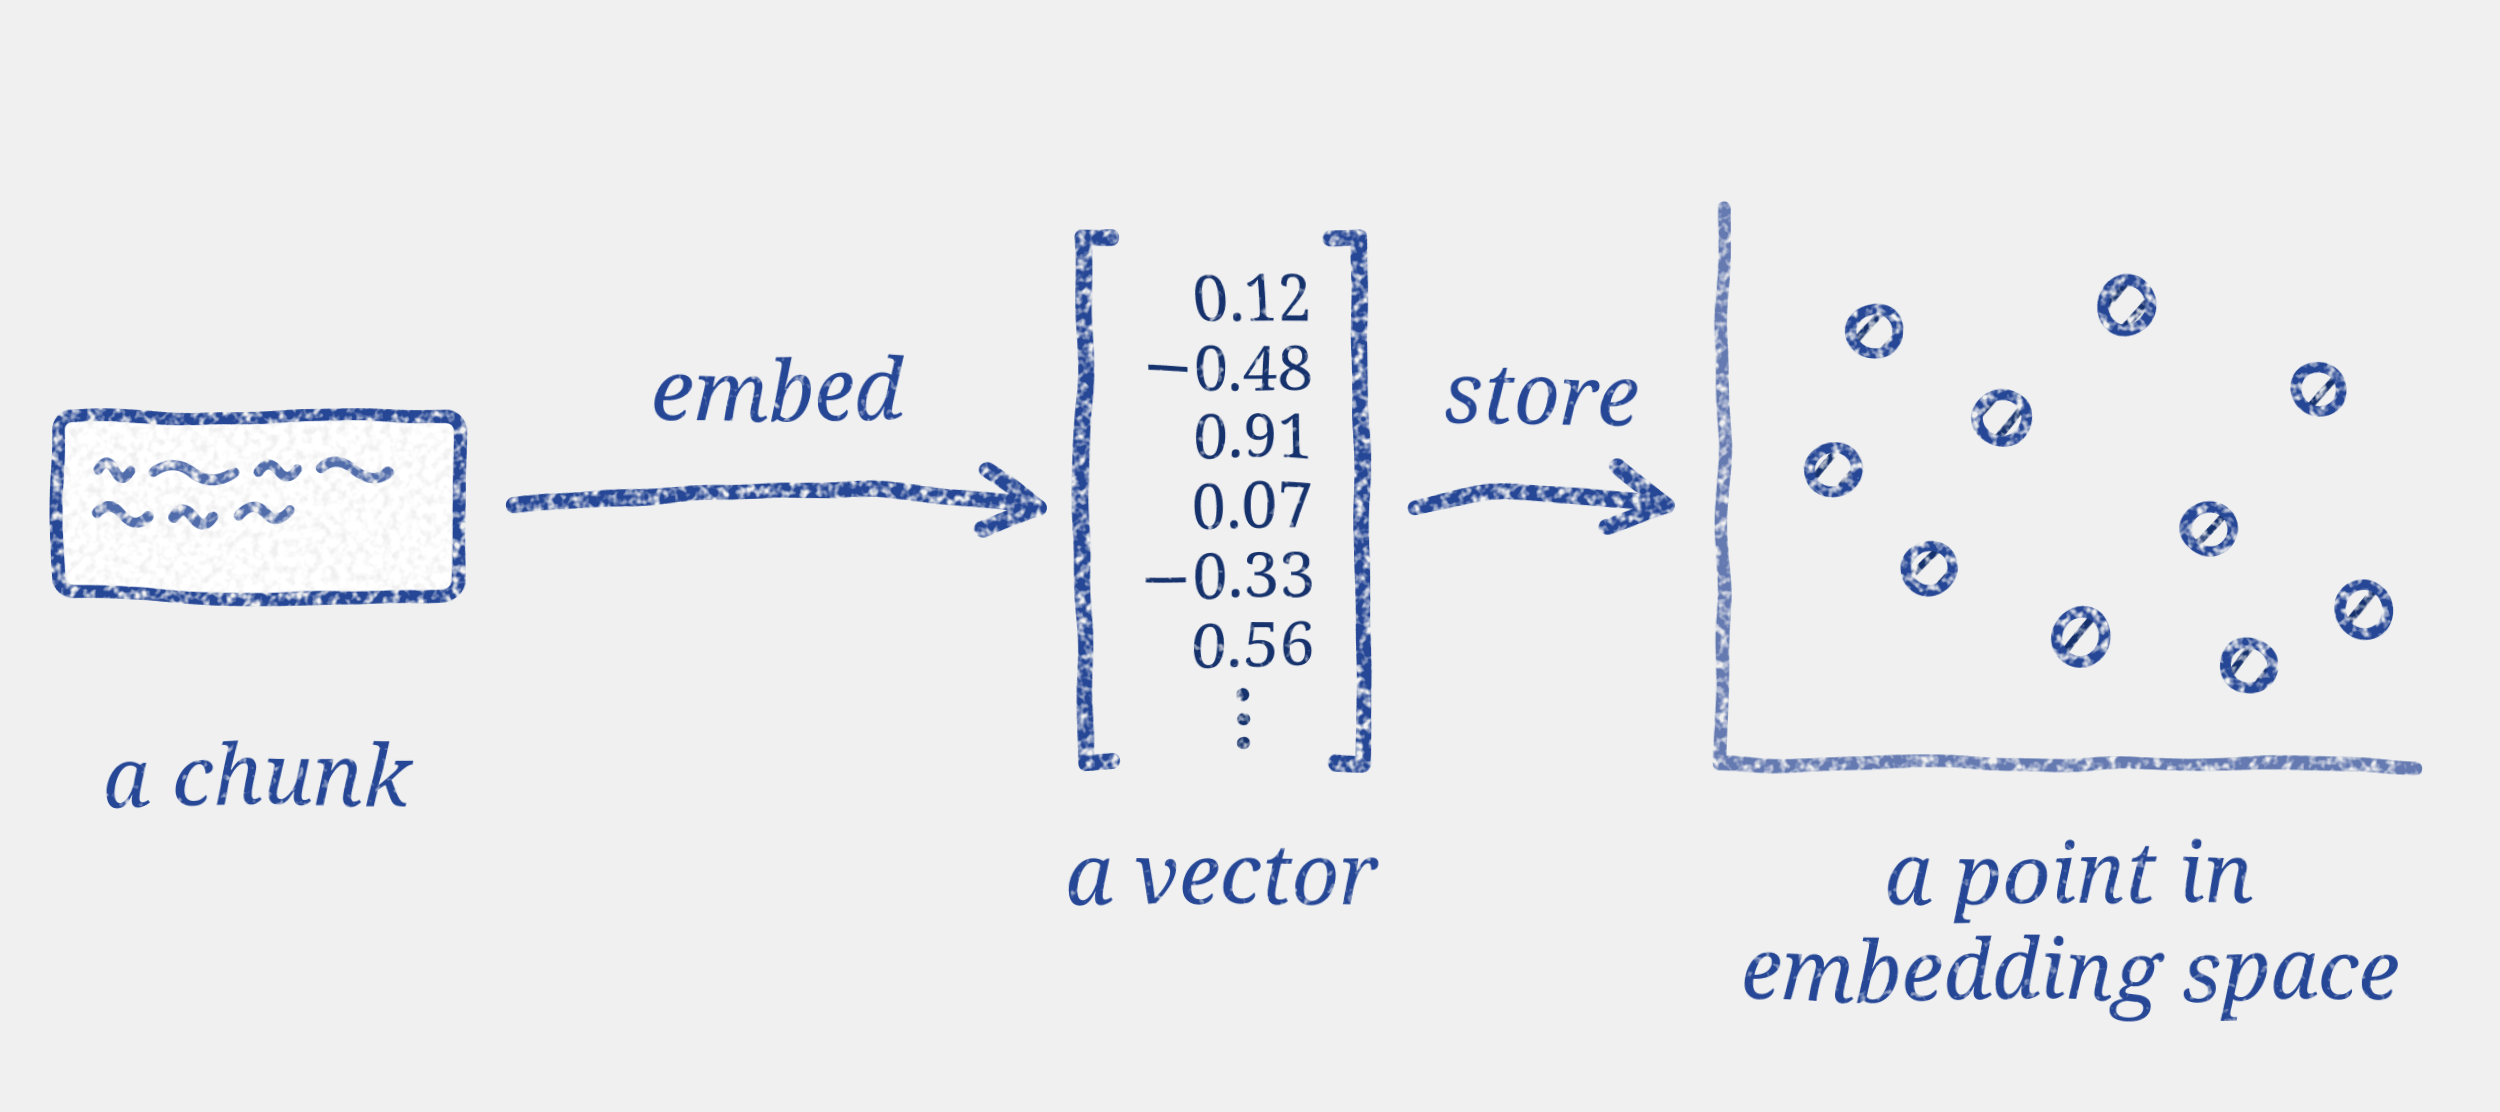
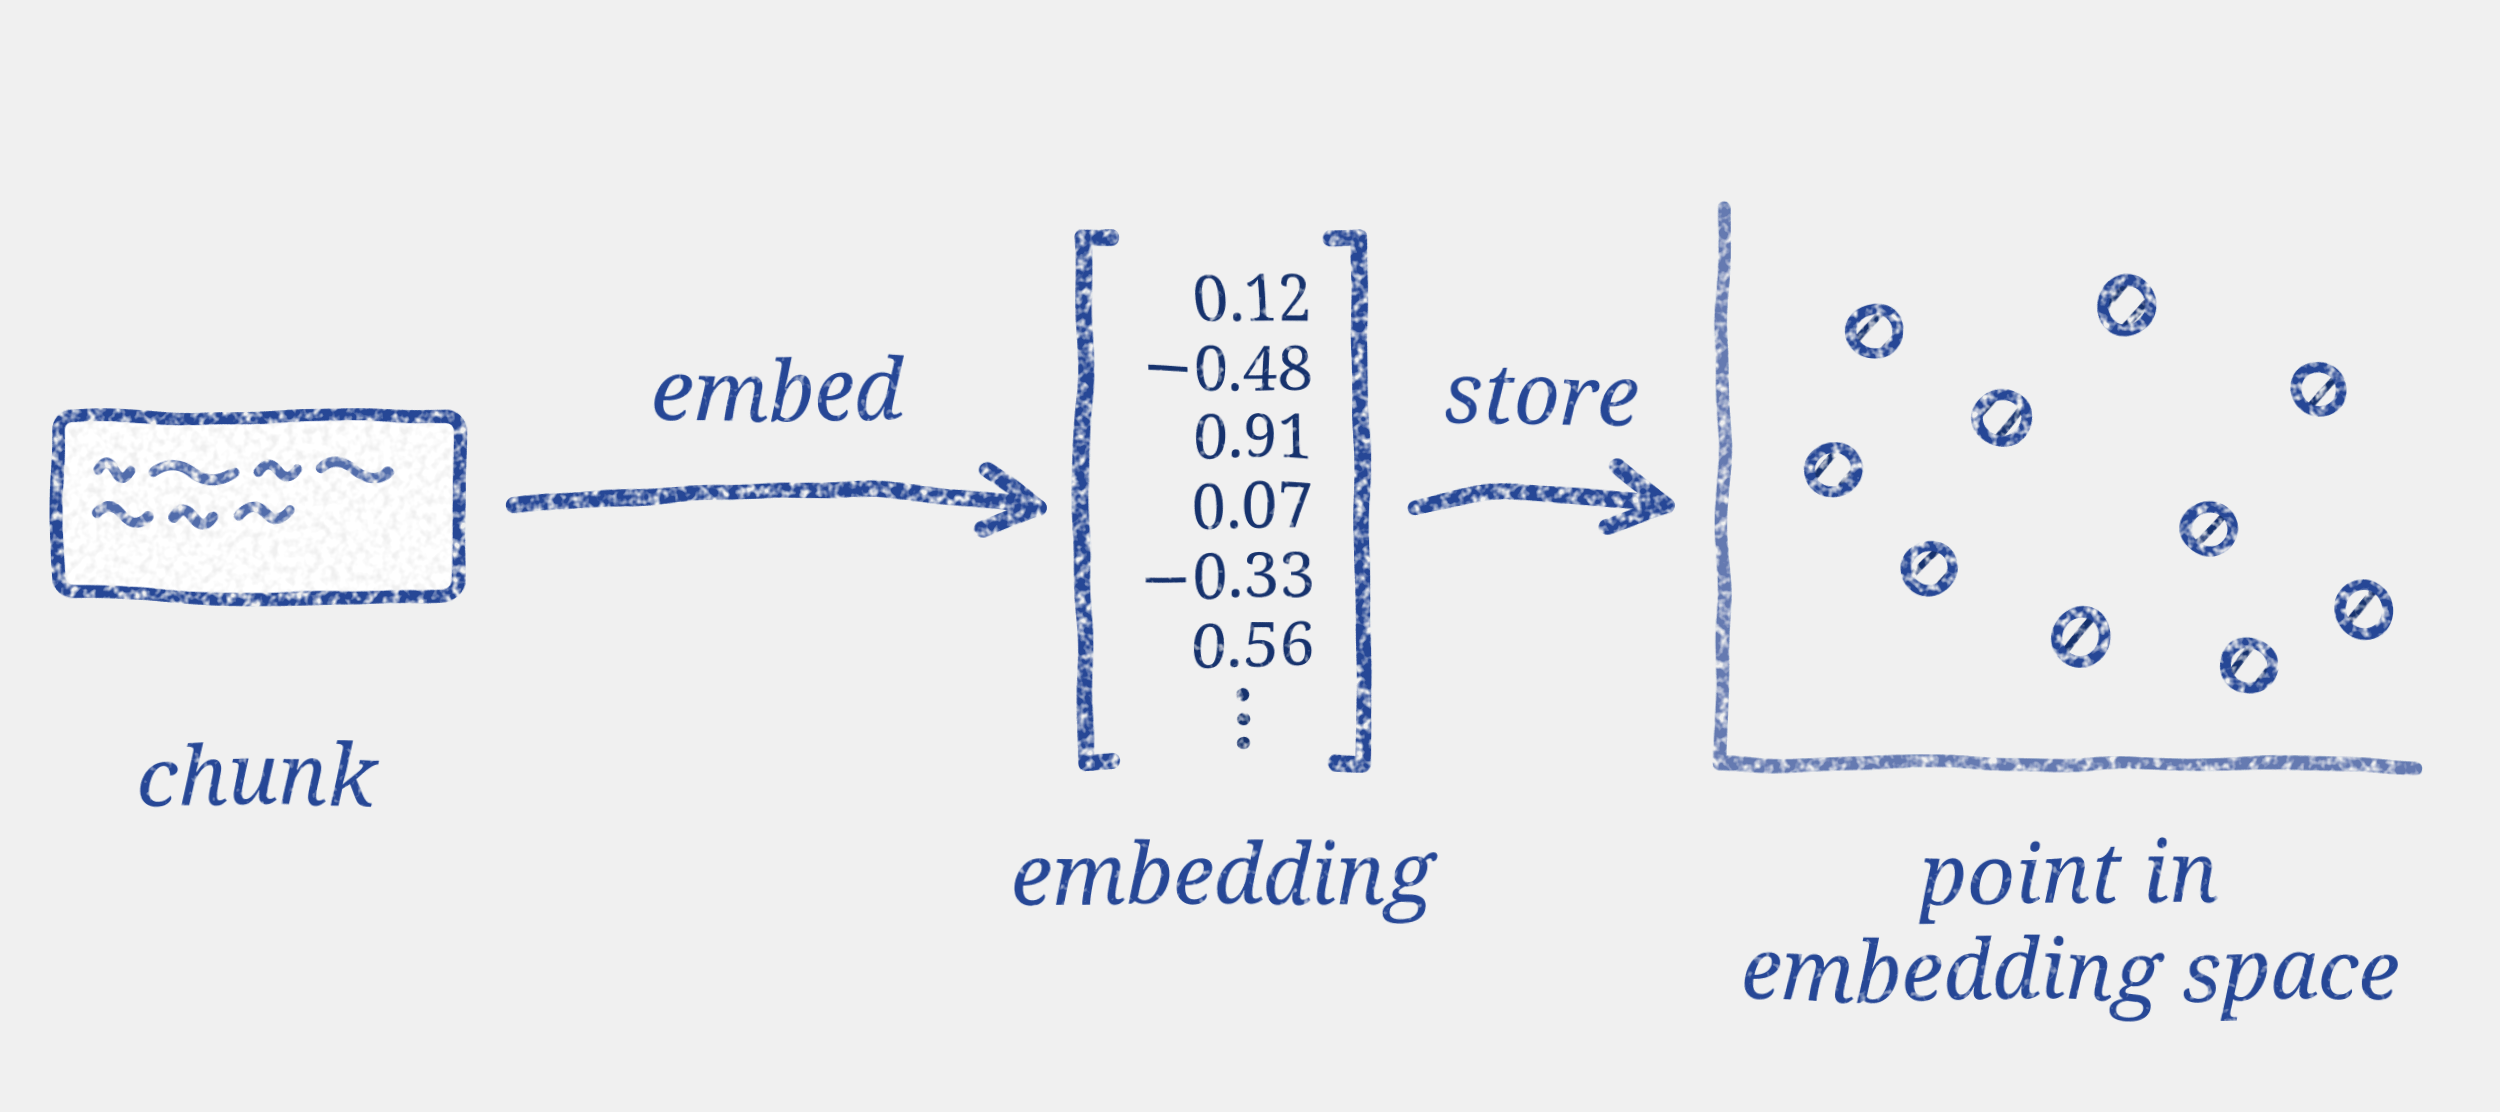
<svg xmlns="http://www.w3.org/2000/svg" viewBox="0 0 360 160" role="img" aria-label="Flow: an embedding model embeds a chunk as a vector, stored as a point in embedding space">
  <style>.ink path, .ink rect, .ink ellipse, .ink polygon, .ink circle { vector-effect: non-scaling-stroke; } .lines text { display: none; } .words :not(g):not(text) { display: none; }</style>
  <defs>
    <filter id="crayon" x="-5%" y="-5%" width="110%" height="110%">
      <feTurbulence type="fractalNoise" baseFrequency="0.05" numOctaves="2" seed="4" result="wob" />
      <feDisplacementMap in="SourceGraphic" in2="wob" scale="2.2" xChannelSelector="R" yChannelSelector="G" result="moved" />
      <feTurbulence type="fractalNoise" baseFrequency="0.8" numOctaves="2" seed="9" result="grain" />
      <feColorMatrix in="grain" type="matrix" values="0 0 0 0 0  0 0 0 0 0  0 0 0 0 0  -3 0 0 0 2.3" result="tooth" />
      <feComposite in="moved" in2="tooth" operator="in" />
    </filter>
    <filter id="crayon-words" x="-5%" y="-5%" width="110%" height="110%">
      <feTurbulence type="fractalNoise" baseFrequency="0.05" numOctaves="2" seed="4" result="wob" />
      <feDisplacementMap in="SourceGraphic" in2="wob" scale="1.4" xChannelSelector="R" yChannelSelector="G" result="moved" />
      <feTurbulence type="fractalNoise" baseFrequency="0.8" numOctaves="2" seed="9" result="grain" />
      <feColorMatrix in="grain" type="matrix" values="0 0 0 0 0  0 0 0 0 0  0 0 0 0 0  -3 0 0 0 2.8" result="tooth" />
      <feComposite in="moved" in2="tooth" operator="in" />
    </filter>
    <pattern id="h-tight-100" width="4" height="4" patternUnits="userSpaceOnUse" patternTransform="rotate(40) scale(1)">
      <line x1="0" y1="0" x2="0" y2="4" stroke="#18316d" stroke-width="2.0" opacity="1.0" />
    </pattern>
  </defs>
  <g class="ink lines" filter="url(#crayon)" fill="none" stroke="#264796" stroke-linecap="round" stroke-linejoin="round">
    <g transform="rotate(0.0 37.0 73.0)">
      <rect x="8" y="60" width="58" height="26" rx="2" fill="#fff" stroke-width="1.89" />
      <path d="M14.0 68.0 q 1.2 -2 2.5 0 t 2.5 0 M22.5 68.0 q 2.8 -2 5.5 0 t 5.5 0 M37.0 68.0 q 1.5 -2 3.0 0 t 3.0 0 M46.5 68.0 q 2.2 -2 4.5 0 t 4.5 0 M14.0 74.0 q 2.0 -2 4.0 0 t 4.0 0 M25.5 74.0 q 1.2 -2 2.5 0 t 2.5 0 M34.0 74.0 q 1.9 -2 3.8 0 t 3.8 0" stroke-width="1.45" opacity="0.8" />
    </g>
    <path d="M74.0 73.0 Q 112.0 68.0 150.0 73.0" stroke-width="2.32" />
    <path d="M142.6 67.6 L150.0 73.0 L141.5 76.3" stroke-width="2.32" />
    <text x="112.0" y="60.5" text-anchor="middle" font-family="Georgia, serif" font-style="italic" font-size="12" fill="#264796" stroke="none">embed</text>
    <path d="M160 34 h-4 v76 h4 M192 34 h4 v76 h-4" stroke-width="2.32" />
    <text x="189" y="46" text-anchor="end" font-family="Georgia, serif" font-size="9" fill="#18316d" stroke="none">0.12</text>
    <text x="189" y="56" text-anchor="end" font-family="Georgia, serif" font-size="9" fill="#18316d" stroke="none">−0.48</text>
    <text x="189" y="66" text-anchor="end" font-family="Georgia, serif" font-size="9" fill="#18316d" stroke="none">0.91</text>
    <text x="189" y="76" text-anchor="end" font-family="Georgia, serif" font-size="9" fill="#18316d" stroke="none">0.07</text>
    <text x="189" y="86" text-anchor="end" font-family="Georgia, serif" font-size="9" fill="#18316d" stroke="none">−0.33</text>
    <text x="189" y="96" text-anchor="end" font-family="Georgia, serif" font-size="9" fill="#18316d" stroke="none">0.56</text>
    <circle cx="179.0" cy="100.0" r="0.9" fill="#18316d" stroke="none" />
    <circle cx="179.0" cy="103.5" r="0.9" fill="#18316d" stroke="none" />
    <circle cx="179.0" cy="107.0" r="0.9" fill="#18316d" stroke="none" />
    <path d="M204.0 73.0 Q 222.0 69.0 240.0 73.0" stroke-width="2.32" />
    <path d="M233.1 67.0 L240.0 73.0 L231.2 75.6" stroke-width="2.32" />
    <text x="222.0" y="61.0" text-anchor="middle" font-family="Georgia, serif" font-style="italic" font-size="12" fill="#264796" stroke="none">store</text>
    <path d="M248 30 L248 110 L348 110" stroke-width="1.89" opacity="0.7" />
    <circle cx="270" cy="48" r="3.4" fill="url(#h-tight-100)" stroke-width="1.59" />
    <circle cx="288" cy="60" r="3.4" fill="url(#h-tight-100)" stroke-width="1.59" />
    <circle cx="306" cy="44" r="3.4" fill="url(#h-tight-100)" stroke-width="1.59" />
    <circle cx="278" cy="82" r="3.4" fill="url(#h-tight-100)" stroke-width="1.59" />
    <circle cx="318" cy="76" r="3.4" fill="url(#h-tight-100)" stroke-width="1.59" />
    <circle cx="334" cy="56" r="3.4" fill="url(#h-tight-100)" stroke-width="1.59" />
    <circle cx="300" cy="92" r="3.4" fill="url(#h-tight-100)" stroke-width="1.59" />
    <circle cx="340" cy="88" r="3.4" fill="url(#h-tight-100)" stroke-width="1.59" />
    <circle cx="264" cy="68" r="3.4" fill="url(#h-tight-100)" stroke-width="1.59" />
    <circle cx="324" cy="96" r="3.4" fill="url(#h-tight-100)" stroke-width="1.59" />
-     <text x="37" y="116" text-anchor="middle" font-family="Georgia, serif" font-style="italic" font-size="12" fill="#264796" stroke="none">a chunk</text>
-     <text x="176" y="130" text-anchor="middle" font-family="Georgia, serif" font-style="italic" font-size="12" fill="#264796" stroke="none">a vector</text>
-     <text x="298" y="130" text-anchor="middle" font-family="Georgia, serif" font-style="italic" font-size="12" fill="#264796" stroke="none">a point in</text>
+     <text x="37" y="116" text-anchor="middle" font-family="Georgia, serif" font-style="italic" font-size="12" fill="#264796" stroke="none">chunk</text>
+     <text x="176" y="130" text-anchor="middle" font-family="Georgia, serif" font-style="italic" font-size="12" fill="#264796" stroke="none">embedding</text>
+     <text x="298" y="130" text-anchor="middle" font-family="Georgia, serif" font-style="italic" font-size="12" fill="#264796" stroke="none">point in</text>
    <text x="298" y="144" text-anchor="middle" font-family="Georgia, serif" font-style="italic" font-size="12" fill="#264796" stroke="none">embedding space</text>
  </g>
  <g class="ink words" filter="url(#crayon-words)" fill="none" stroke="#264796" stroke-linecap="round" stroke-linejoin="round">
    <g transform="rotate(0.0 37.0 73.0)">
      <rect x="8" y="60" width="58" height="26" rx="2" fill="#fff" stroke-width="1.89" />
      <path d="M14.0 68.0 q 1.2 -2 2.5 0 t 2.5 0 M22.5 68.0 q 2.8 -2 5.5 0 t 5.5 0 M37.0 68.0 q 1.5 -2 3.0 0 t 3.0 0 M46.5 68.0 q 2.2 -2 4.5 0 t 4.5 0 M14.0 74.0 q 2.0 -2 4.0 0 t 4.0 0 M25.5 74.0 q 1.2 -2 2.5 0 t 2.5 0 M34.0 74.0 q 1.9 -2 3.8 0 t 3.8 0" stroke-width="1.45" opacity="0.8" />
    </g>
    <path d="M74.0 73.0 Q 112.0 68.0 150.0 73.0" stroke-width="2.32" />
    <path d="M142.6 67.6 L150.0 73.0 L141.5 76.3" stroke-width="2.32" />
    <text x="112.0" y="60.5" text-anchor="middle" font-family="Georgia, serif" font-style="italic" font-size="12" fill="#264796" stroke="none">embed</text>
    <path d="M160 34 h-4 v76 h4 M192 34 h4 v76 h-4" stroke-width="2.32" />
    <text x="189" y="46" text-anchor="end" font-family="Georgia, serif" font-size="9" fill="#18316d" stroke="none">0.12</text>
    <text x="189" y="56" text-anchor="end" font-family="Georgia, serif" font-size="9" fill="#18316d" stroke="none">−0.48</text>
    <text x="189" y="66" text-anchor="end" font-family="Georgia, serif" font-size="9" fill="#18316d" stroke="none">0.91</text>
    <text x="189" y="76" text-anchor="end" font-family="Georgia, serif" font-size="9" fill="#18316d" stroke="none">0.07</text>
    <text x="189" y="86" text-anchor="end" font-family="Georgia, serif" font-size="9" fill="#18316d" stroke="none">−0.33</text>
    <text x="189" y="96" text-anchor="end" font-family="Georgia, serif" font-size="9" fill="#18316d" stroke="none">0.56</text>
    <circle cx="179.0" cy="100.0" r="0.9" fill="#18316d" stroke="none" />
    <circle cx="179.0" cy="103.5" r="0.9" fill="#18316d" stroke="none" />
    <circle cx="179.0" cy="107.0" r="0.9" fill="#18316d" stroke="none" />
    <path d="M204.0 73.0 Q 222.0 69.0 240.0 73.0" stroke-width="2.32" />
    <path d="M233.1 67.0 L240.0 73.0 L231.2 75.6" stroke-width="2.32" />
    <text x="222.0" y="61.0" text-anchor="middle" font-family="Georgia, serif" font-style="italic" font-size="12" fill="#264796" stroke="none">store</text>
    <path d="M248 30 L248 110 L348 110" stroke-width="1.89" opacity="0.7" />
    <circle cx="270" cy="48" r="3.4" fill="url(#h-tight-100)" stroke-width="1.59" />
    <circle cx="288" cy="60" r="3.4" fill="url(#h-tight-100)" stroke-width="1.59" />
    <circle cx="306" cy="44" r="3.4" fill="url(#h-tight-100)" stroke-width="1.59" />
    <circle cx="278" cy="82" r="3.4" fill="url(#h-tight-100)" stroke-width="1.59" />
    <circle cx="318" cy="76" r="3.4" fill="url(#h-tight-100)" stroke-width="1.59" />
    <circle cx="334" cy="56" r="3.4" fill="url(#h-tight-100)" stroke-width="1.59" />
    <circle cx="300" cy="92" r="3.4" fill="url(#h-tight-100)" stroke-width="1.59" />
    <circle cx="340" cy="88" r="3.4" fill="url(#h-tight-100)" stroke-width="1.59" />
    <circle cx="264" cy="68" r="3.4" fill="url(#h-tight-100)" stroke-width="1.59" />
    <circle cx="324" cy="96" r="3.4" fill="url(#h-tight-100)" stroke-width="1.59" />
-     <text x="37" y="116" text-anchor="middle" font-family="Georgia, serif" font-style="italic" font-size="12" fill="#264796" stroke="none">a chunk</text>
-     <text x="176" y="130" text-anchor="middle" font-family="Georgia, serif" font-style="italic" font-size="12" fill="#264796" stroke="none">a vector</text>
-     <text x="298" y="130" text-anchor="middle" font-family="Georgia, serif" font-style="italic" font-size="12" fill="#264796" stroke="none">a point in</text>
+     <text x="37" y="116" text-anchor="middle" font-family="Georgia, serif" font-style="italic" font-size="12" fill="#264796" stroke="none">chunk</text>
+     <text x="176" y="130" text-anchor="middle" font-family="Georgia, serif" font-style="italic" font-size="12" fill="#264796" stroke="none">embedding</text>
+     <text x="298" y="130" text-anchor="middle" font-family="Georgia, serif" font-style="italic" font-size="12" fill="#264796" stroke="none">point in</text>
    <text x="298" y="144" text-anchor="middle" font-family="Georgia, serif" font-style="italic" font-size="12" fill="#264796" stroke="none">embedding space</text>
  </g>
</svg>
